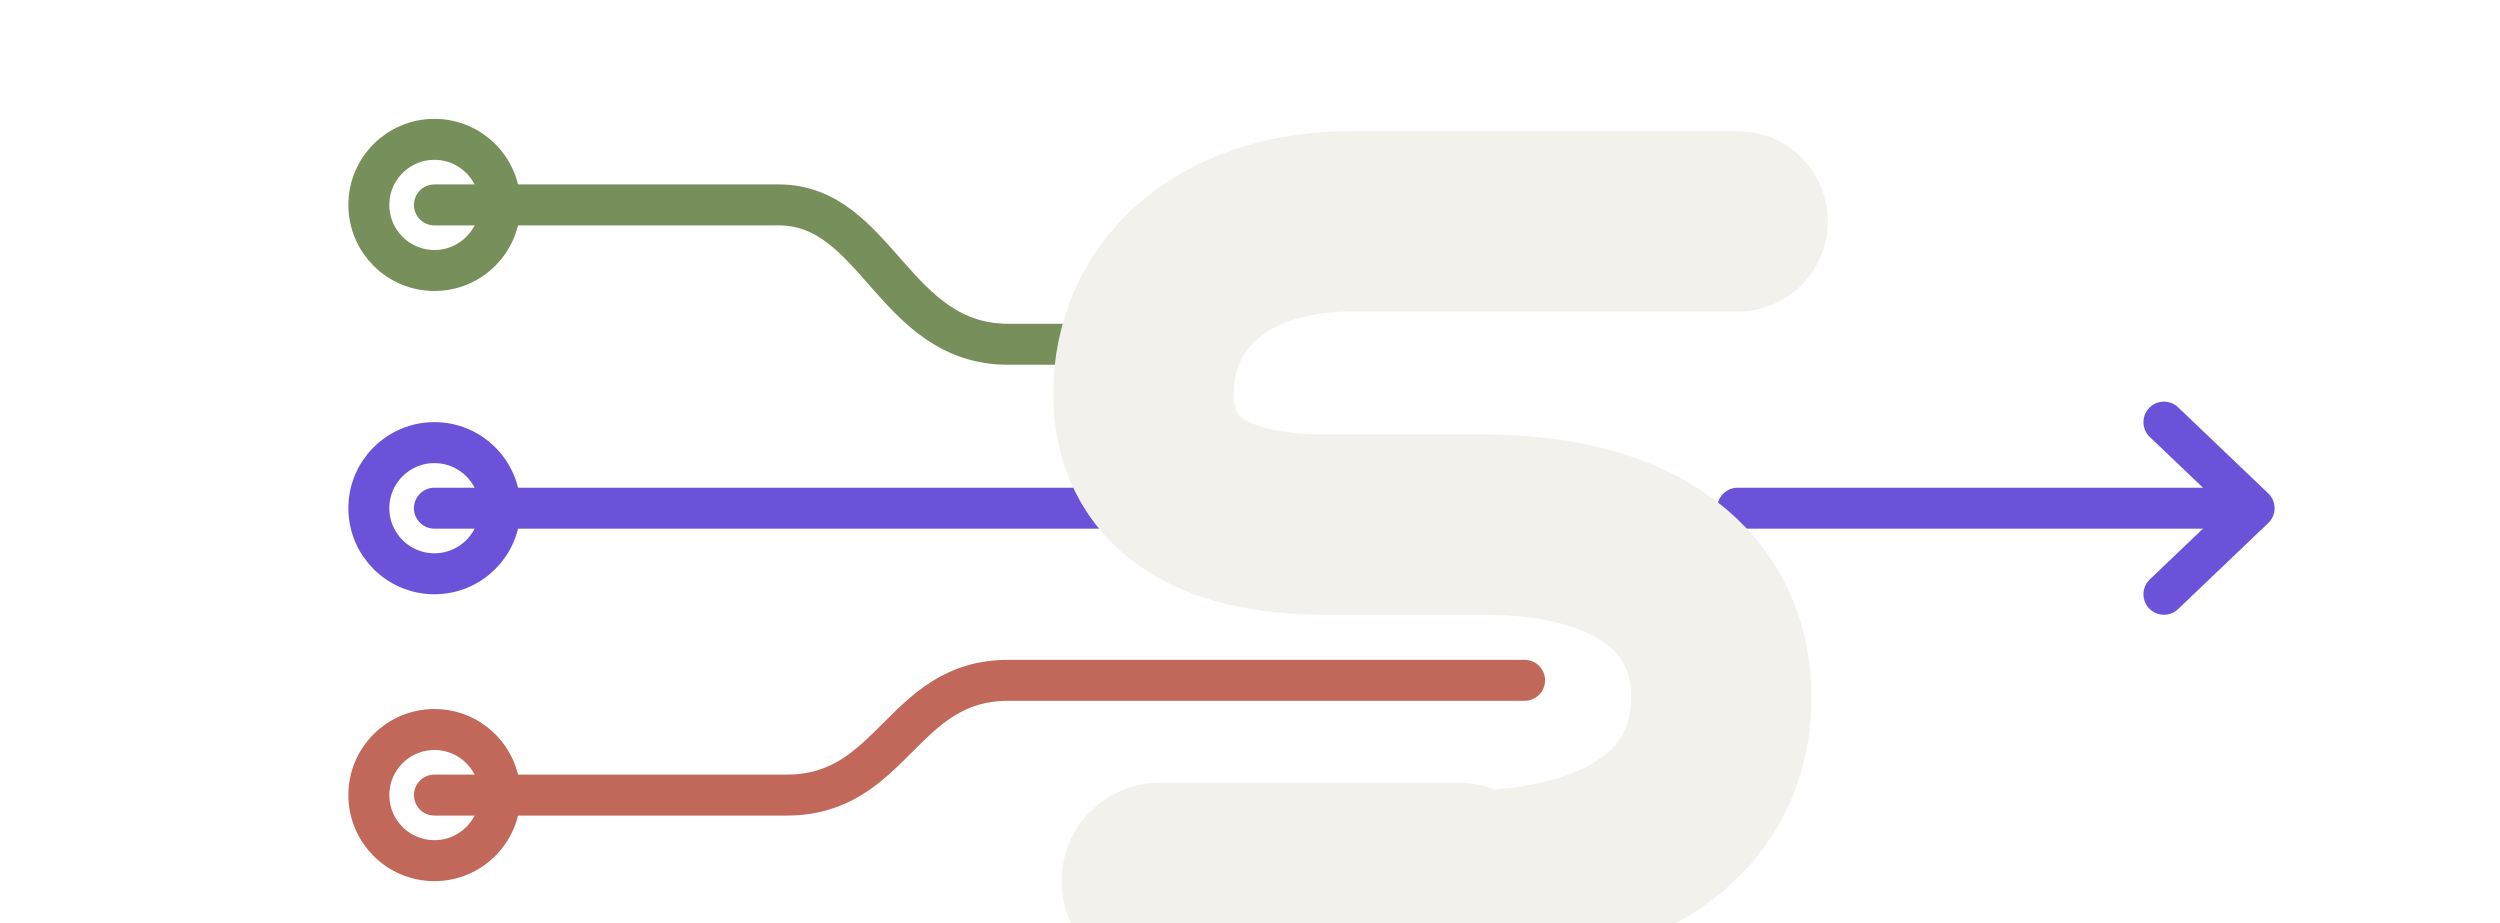
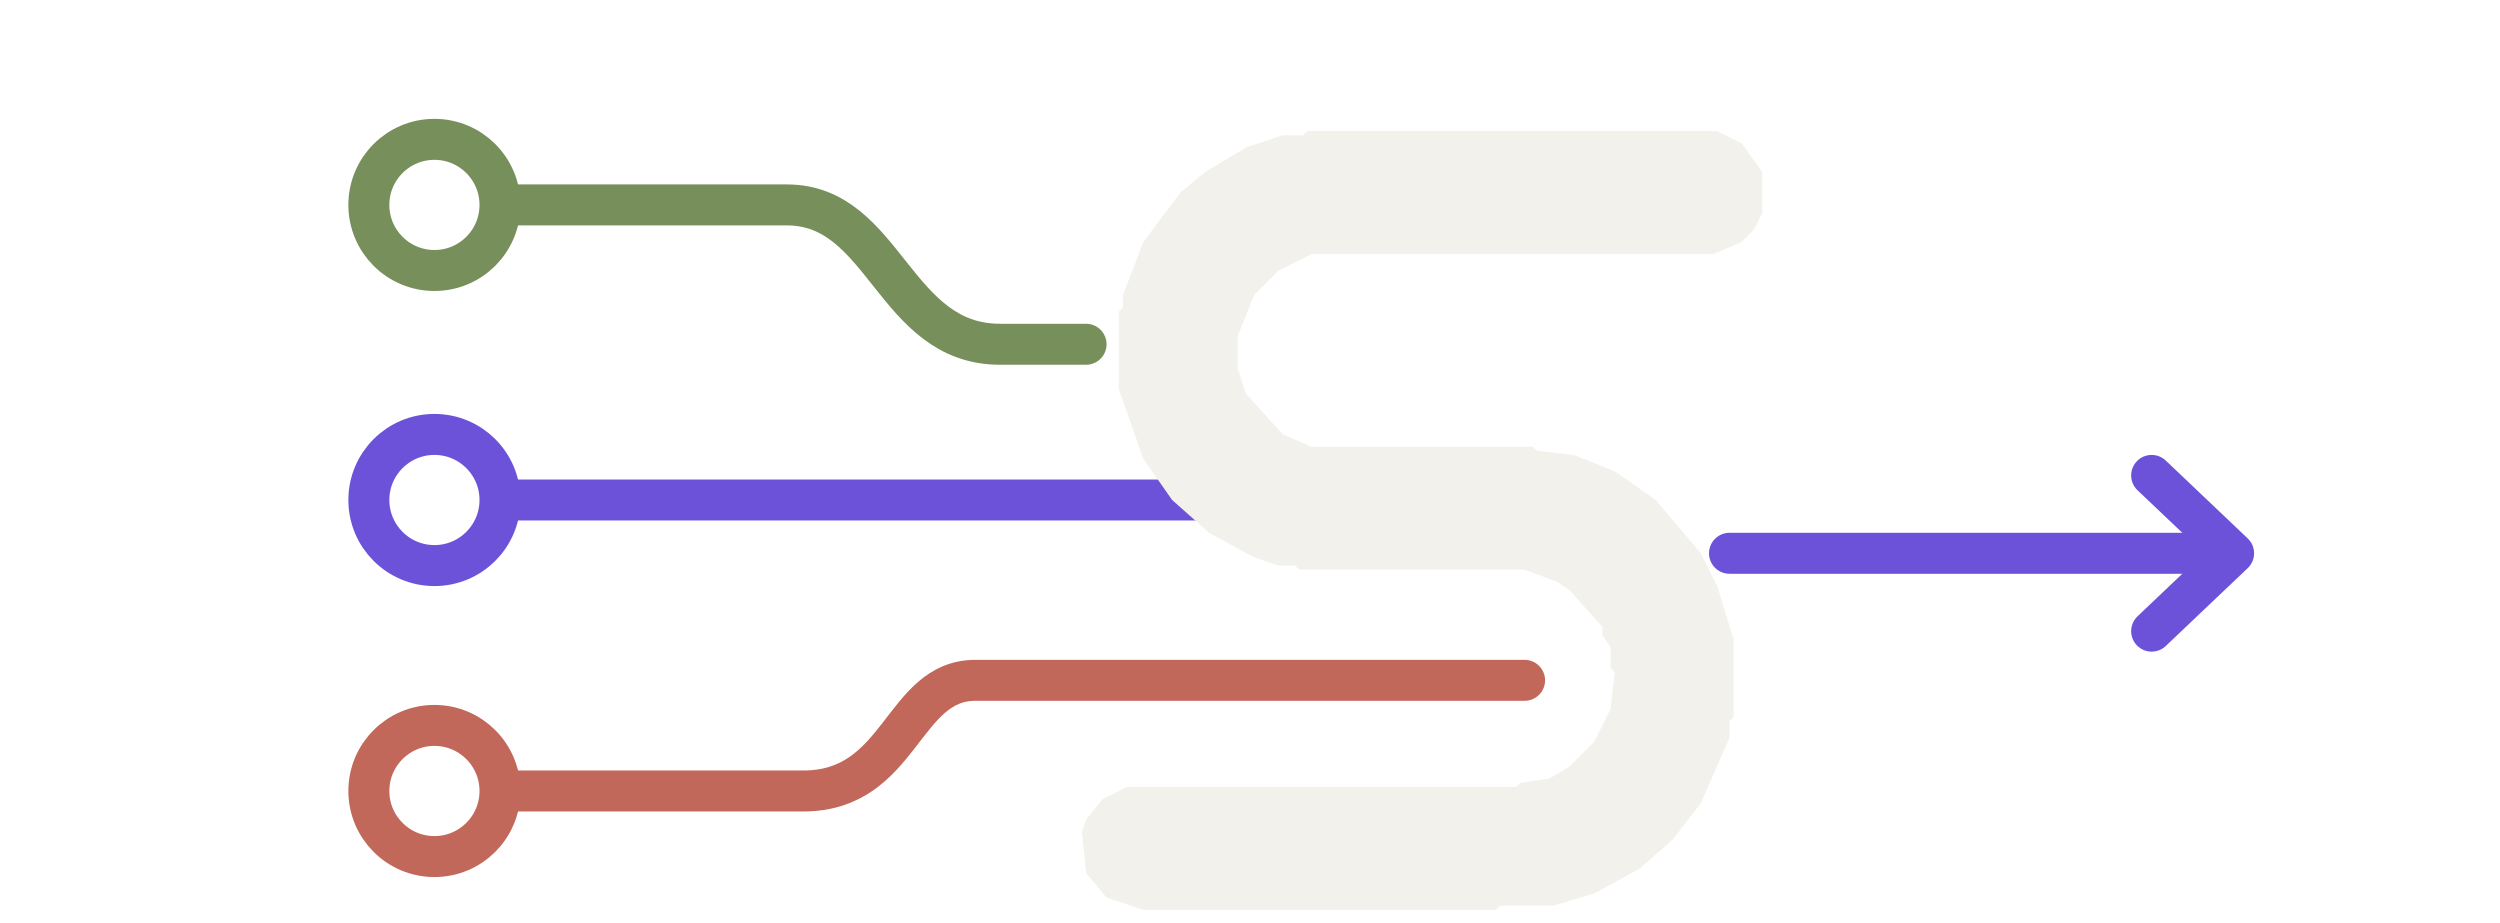
<svg xmlns="http://www.w3.org/2000/svg" viewBox="0 0 610 225" role="img" aria-labelledby="title desc">
  <g fill="none" stroke-linecap="round" stroke-linejoin="round">
-     <path d="M106 50 H190 C214 50 218 84 246 84 H264" stroke="#778F5A" stroke-width="10" />
-     <path d="M106 124 H286" stroke="#6B52D9" stroke-width="10" />
-     <path d="M106 194 H192 C218 194 220 166 246 166 H372" stroke="#C1685B" stroke-width="10" />
+     <path d="M126 50 H192 C216 50 218 84 244 84 H265" stroke="#778F5A" stroke-width="10" />
+     <path d="M126 122 H292" stroke="#6B52D9" stroke-width="10" />
+     <path d="M126 193 H196 C220 193 220 166 238 166 H372" stroke="#C1685B" stroke-width="10" />
    <circle cx="106" cy="50" r="16" stroke="#778F5A" stroke-width="10" />
-     <circle cx="106" cy="124" r="16" stroke="#6B52D9" stroke-width="10" />
-     <circle cx="106" cy="194" r="16" stroke="#C1685B" stroke-width="10" />
-     <path d="M424 124 H548" stroke="#6B52D9" stroke-width="10" />
-     <path d="M528 103 L550 124 L528 145" stroke="#6B52D9" stroke-width="10" />
-     <path d="M424 54 H330 C297 54 279 73 279 96 C279 118 296 128 323 128 H362 C400 128 420 145 420 170 C420 199 395 215 356 215 H283" stroke="#F3F1EC" stroke-width="44" />
-     <path d="M356 215 H283" stroke="#F3F1EC" stroke-width="48" />
+     <circle cx="106" cy="122" r="16" stroke="#6B52D9" stroke-width="10" />
+     <circle cx="106" cy="193" r="16" stroke="#C1685B" stroke-width="10" />
+     <path d="M422 135 H540" stroke="#6B52D9" stroke-width="10" />
+     <path d="M525 116 L545 135 L525 154" stroke="#6B52D9" stroke-width="10" />
  </g>
+   <path d="M304 36 L294 42 L288 47 L279 59 L274 72 L274 75 L273 76 L273 95 L279 112 L286 122 L295 130 L306 136 L312 138 L316 138 L317 139 L372 139 L380 142 L383 144 L391 153 L391 155 L393 158 L393 163 L394 164 L393 173 L389 181 L383 187 L378 190 L371 191 L370 192 L275 192 L269 195 L265 200 L264 203 L265 213 L270 219 L279 222 L365 222 L366 221 L379 221 L389 218 L400 212 L408 205 L415 196 L422 180 L422 176 L423 175 L423 156 L419 143 L415 135 L404 122 L394 115 L384 111 L375 110 L374 109 L320 109 L313 106 L304 96 L302 90 L302 82 L306 72 L312 66 L320 62 L418 62 L425 59 L428 56 L430 52 L430 42 L425 35 L419 32 L319 32 L318 33 L313 33 Z" fill="#F3F1EC" />
</svg>
